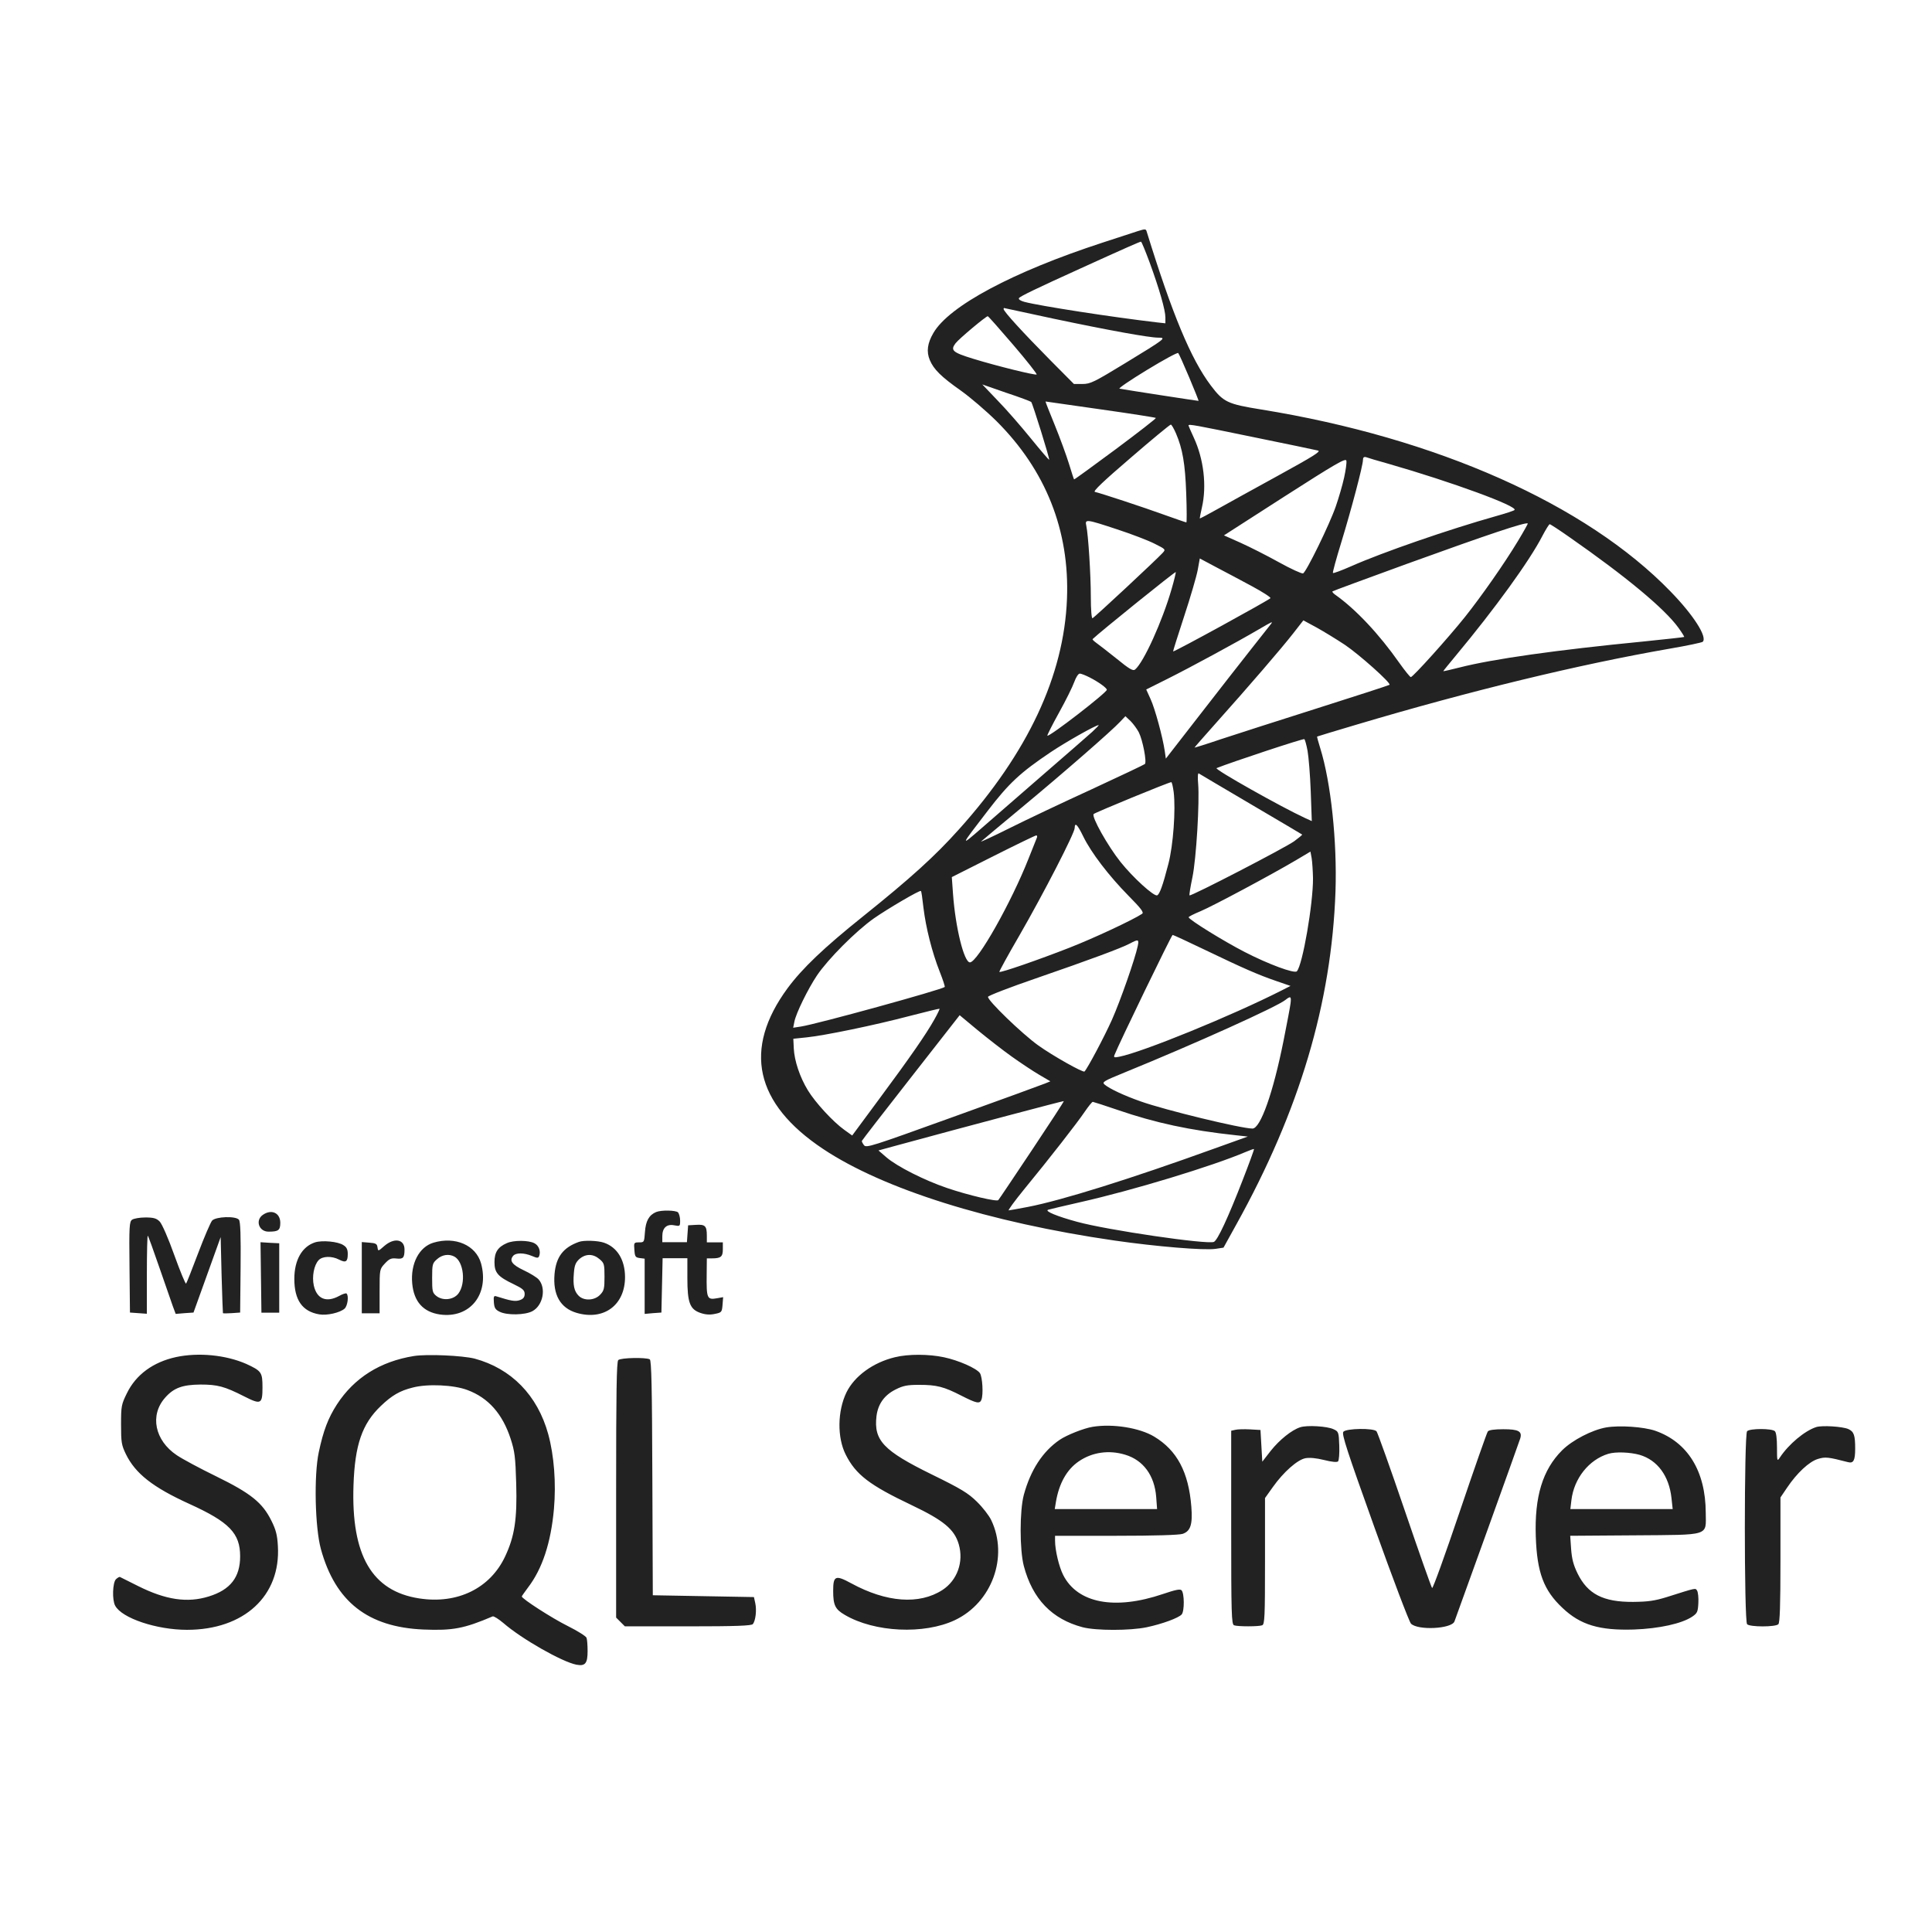
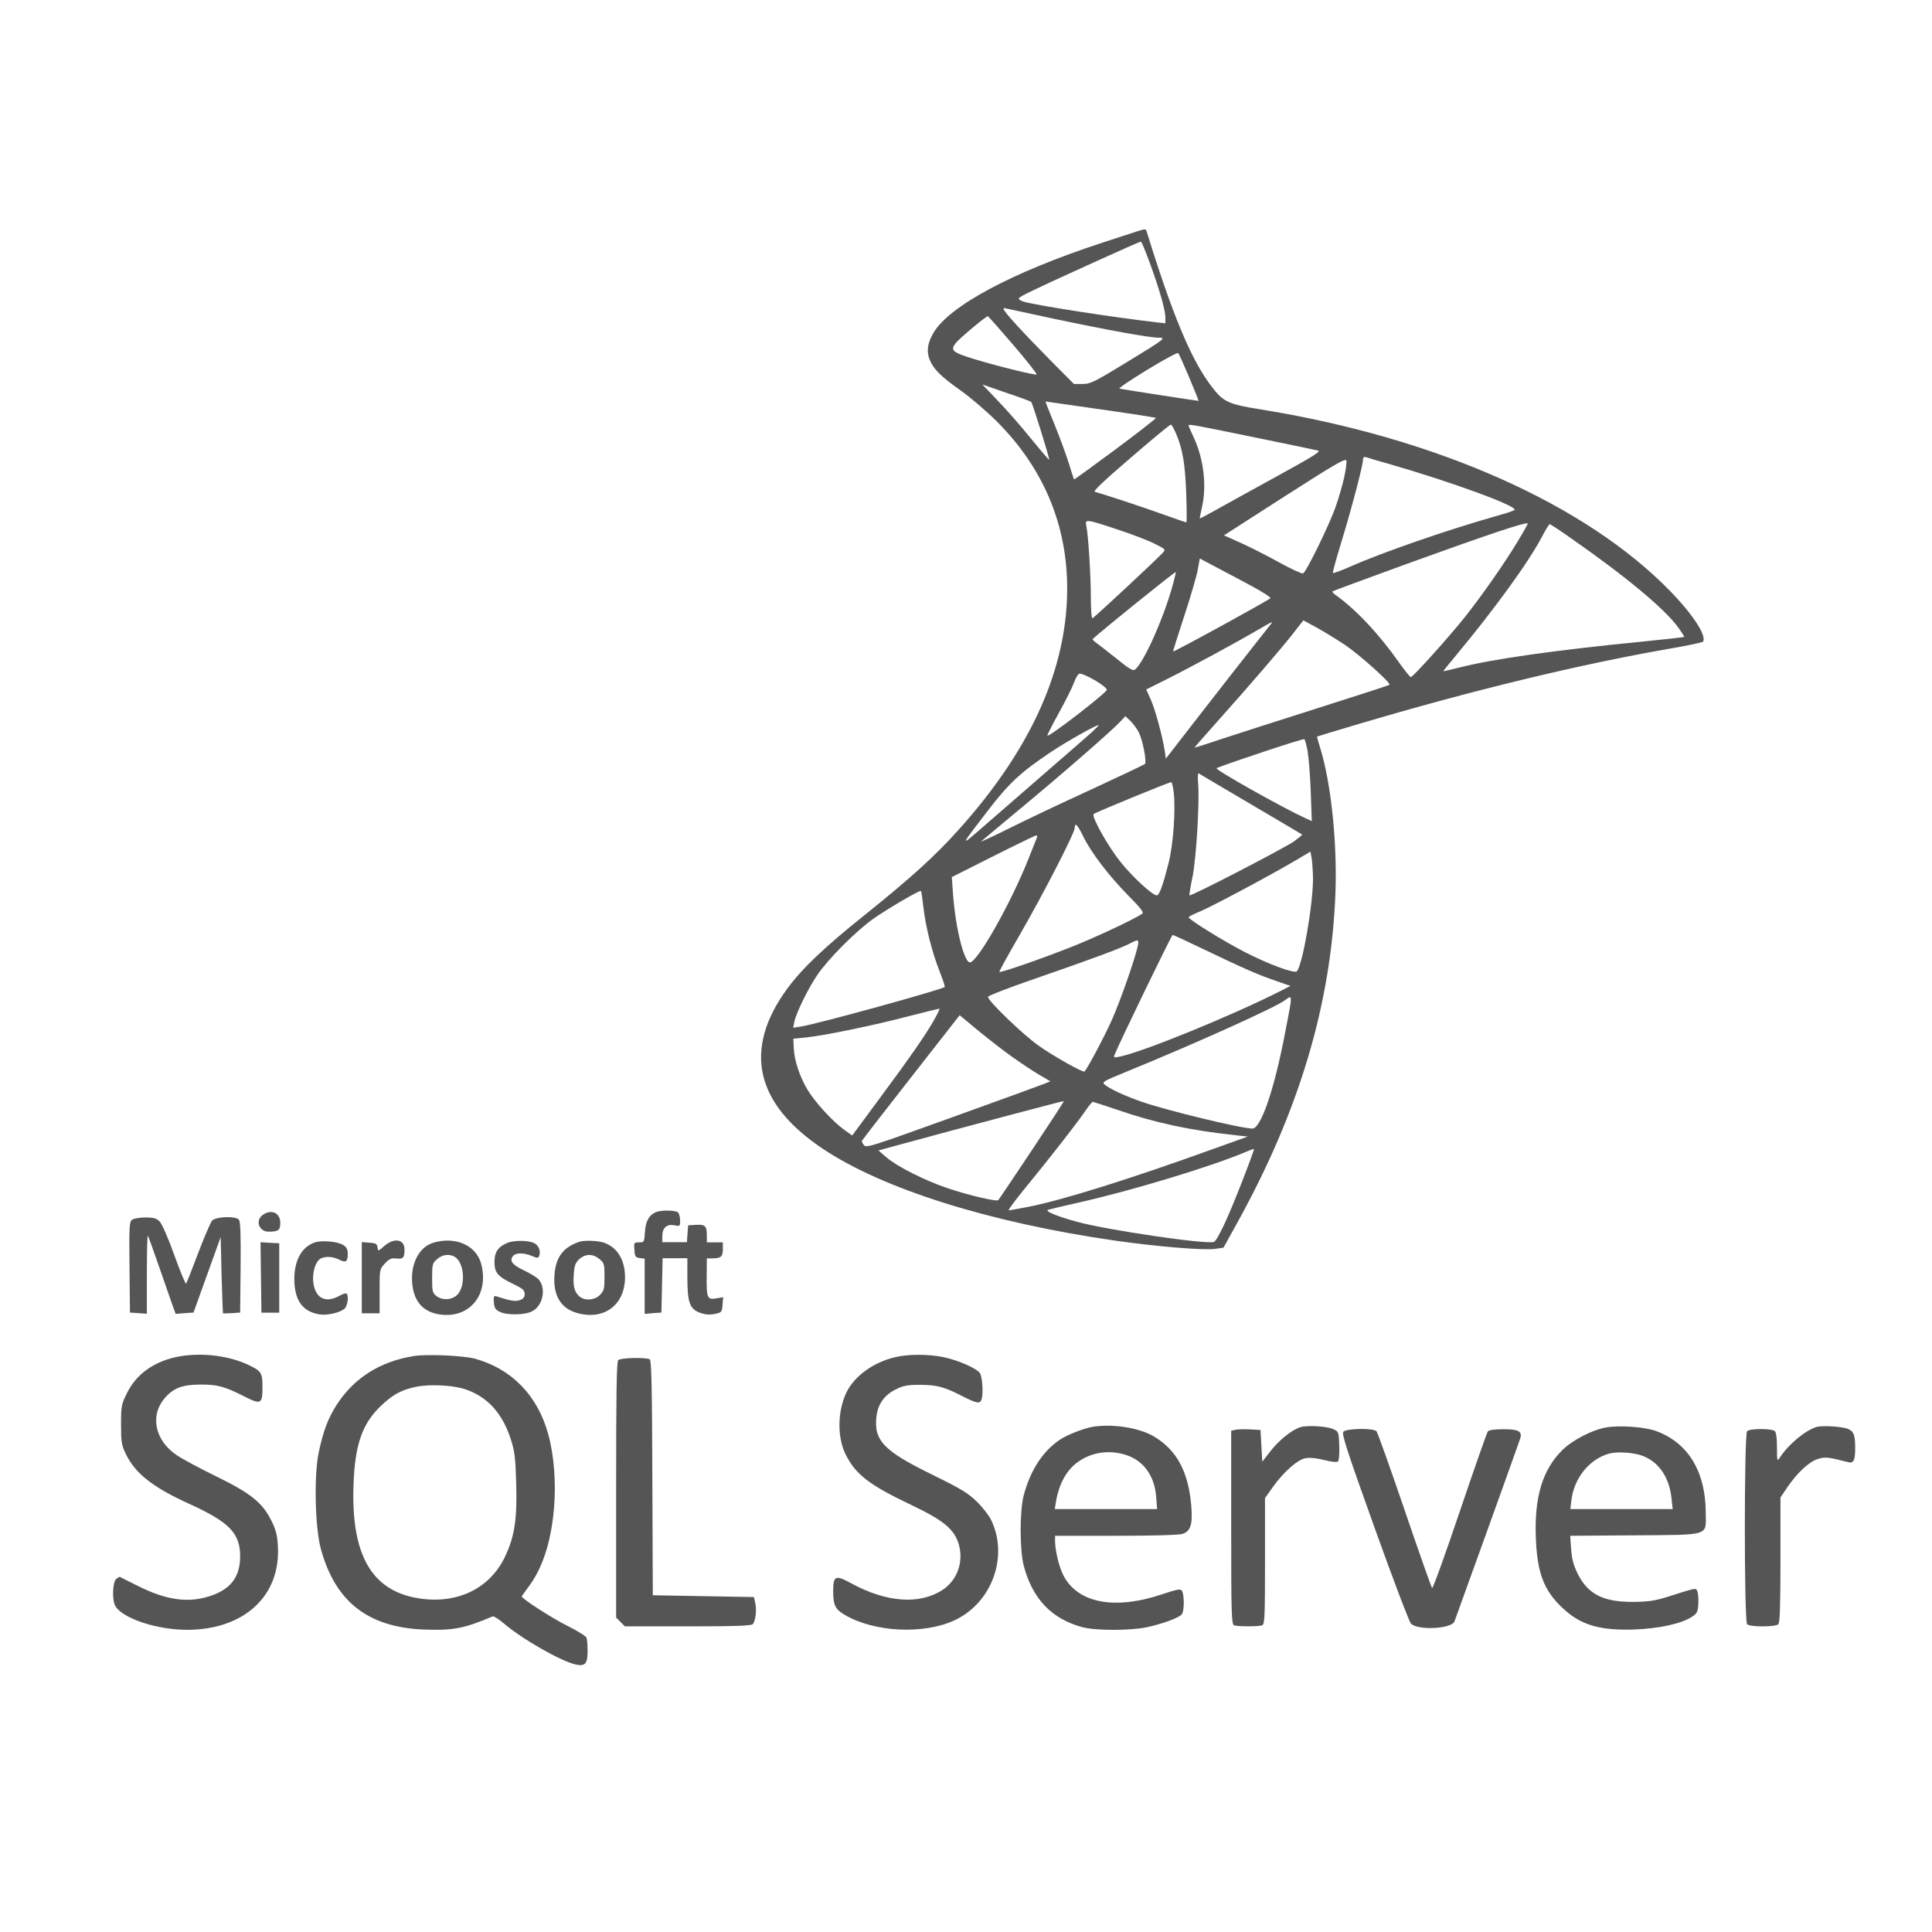
- <svg xmlns="http://www.w3.org/2000/svg" viewBox="0 0 128 128" fill="#222222">
+ <svg xmlns="http://www.w3.org/2000/svg" viewBox="0 0 128 128" fill="#555555">
  <path d="M75.39 15.31c-.2.06-1.25.41-2.36.77-5.94 1.94-10.15 4.19-11.19 5.98-.4.68-.47 1.24-.24 1.79.26.62.74 1.1 2.06 2.03.62.44 1.67 1.34 2.36 2.02 3.27 3.26 4.85 7.26 4.67 11.78-.2 5.09-2.59 10.18-7.15 15.26-1.59 1.78-3.23 3.26-6.36 5.77-2.61 2.09-4.03 3.45-5 4.76-2.97 4.04-2.17 7.64 2.35 10.65 3.99 2.66 11.02 4.87 19.32 6.07 2.78.4 5.92.66 6.68.55l.53-.08.83-1.5c4.21-7.57 6.33-14.72 6.59-22.11.11-3.3-.3-7.2-1.01-9.48-.13-.41-.22-.76-.21-.77.01-.01 1.19-.37 2.61-.79 7.49-2.23 14.74-3.99 20.73-5.03 1.17-.2 2.16-.41 2.21-.46.32-.31-.61-1.77-2.13-3.33-5.6-5.78-15.5-10.18-27.12-12.06-2.24-.36-2.51-.49-3.34-1.59-1.32-1.75-2.56-4.73-4.25-10.2-.05-.18-.1-.18-.58-.03zm.77 2.06c.65 1.78 1.05 3.17 1.05 3.66v.39l-.55-.06c-2.99-.35-7.77-1.09-8.79-1.36-.26-.07-.41-.17-.36-.25.08-.12 1.09-.61 4.11-1.98 2.81-1.28 3.88-1.75 3.97-1.76.04-.01.29.61.57 1.36zm-6.33 3.75c3.65.77 6.32 1.25 6.9 1.25.57 0 .51.05-2.18 1.69-2.07 1.26-2.31 1.38-2.83 1.38h-.57l-1.54-1.55c-1.86-1.88-3.12-3.26-3.12-3.42 0-.06.04-.08.09-.05.05.01 1.52.33 3.25.7zm-2.7 1.73c.9 1.05 1.59 1.93 1.55 1.96-.08.07-2.64-.56-4.2-1.04-1.37-.42-1.53-.56-1.17-1.03.24-.31 2-1.78 2.13-1.79.04 0 .79.85 1.69 1.9zm11.66 2.16c.36.85.63 1.54.62 1.55-.02.01-4.82-.73-5.24-.81-.09-.02.72-.57 1.82-1.24s2.02-1.17 2.07-1.12c.05.05.37.77.73 1.62zm-10.47 1.62c.09.09 1.24 3.78 1.19 3.83-.02.02-.56-.61-1.21-1.41-.65-.8-1.63-1.93-2.2-2.51l-1.02-1.07 1.58.55c.88.29 1.62.57 1.66.61zm4.59.49c1.99.28 3.64.54 3.67.57.03.03-1.18.97-2.67 2.08-1.5 1.11-2.73 2.01-2.75 1.99-.02-.02-.17-.48-.34-1.04-.17-.55-.59-1.7-.94-2.56-.35-.86-.63-1.56-.61-1.56.01 0 1.65.24 3.64.52zm5 1.59c.44 1.03.61 2.01.68 3.98.04 1.06.04 1.92.01 1.92-.04 0-.67-.22-1.4-.48-1.46-.53-4.32-1.47-4.66-1.54-.15-.03.54-.69 2.36-2.25 1.41-1.22 2.61-2.21 2.67-2.21.05 0 .2.26.34.58zm5.13.25c2.2.45 4.13.85 4.28.89.22.05-.31.38-2.64 1.66-1.6.88-3.42 1.88-4.04 2.23-.62.35-1.14.62-1.15.61-.01-.01.05-.34.14-.73.33-1.43.12-3.21-.54-4.63-.19-.41-.35-.78-.35-.8.01-.11.41-.03 4.3.77zm6.01 2.69c-.11.5-.36 1.35-.55 1.9-.42 1.21-1.96 4.36-2.17 4.44-.08.03-.81-.3-1.6-.74s-1.94-1.02-2.54-1.29l-1.1-.49 4.03-2.59c3.34-2.14 4.04-2.55 4.08-2.36.03.13-.04.63-.15 1.13zm2.95-.92c4.18 1.2 8.6 2.82 8.34 3.06-.05.05-.6.23-1.21.4-3.16.89-7.55 2.41-9.6 3.32-.64.28-1.19.49-1.22.45-.03-.03.22-.95.56-2.05.66-2.16 1.43-5.07 1.43-5.44 0-.16.06-.22.21-.18.1.04.77.24 1.49.44zm-17.99 4.34c.95.31 2.07.74 2.48.95.74.37.75.38.54.61-.38.42-4.53 4.29-4.65 4.33-.06.02-.11-.56-.11-1.41 0-1.47-.17-4.13-.3-4.72-.1-.45-.02-.44 2.04.24zm26.56.77c-.91 1.51-2.42 3.66-3.5 5.02-1.11 1.39-3.46 4-3.6 4-.05 0-.39-.42-.76-.94-1.34-1.91-2.89-3.56-4.25-4.52-.13-.09-.21-.19-.18-.22s2.26-.85 4.95-1.83c5.44-1.97 7.84-2.77 7.99-2.67.02.01-.27.53-.65 1.16zm3.4-.26c3.76 2.62 6.31 4.74 7.23 6.01.23.32.4.59.38.61-.02.02-1.23.15-2.69.3-5.83.57-9.98 1.16-12.18 1.72-.59.15-1.08.26-1.09.25-.01-.01.38-.49.87-1.08 2.54-3.05 4.84-6.22 5.69-7.87.23-.44.45-.79.49-.79.05 0 .63.38 1.3.85zm-21.04 3.25c.72.39 1.27.74 1.24.8-.06.11-6.39 3.58-6.45 3.53-.01-.01.31-1.05.73-2.32.42-1.27.82-2.65.9-3.07l.14-.77 1.07.57c.59.31 1.65.87 2.37 1.26zm-5.31.2c-.61 2.12-1.85 4.86-2.42 5.33-.13.11-.39-.04-1.22-.72-.59-.47-1.19-.94-1.35-1.05-.15-.11-.27-.22-.24-.25.44-.43 5.48-4.5 5.51-4.44.01.04-.11.55-.28 1.13zm11.48 3.69c.95.64 3.07 2.53 2.96 2.65-.03.03-2.18.73-4.77 1.55-2.59.82-5.48 1.75-6.42 2.06-.94.32-1.72.56-1.73.55-.01-.01.65-.76 1.46-1.67 2.12-2.37 4.3-4.9 5.08-5.9l.67-.86.87.47c.47.26 1.32.78 1.88 1.15zm-4.91-1.36c-.06.08-.63.8-1.27 1.61s-2.18 2.78-3.42 4.38l-2.26 2.91-.07-.49c-.14-.95-.65-2.82-.94-3.45l-.29-.64 1.44-.72c1.48-.74 4.58-2.42 6.03-3.27.89-.52.95-.55.78-.33zm-12 3.52c.59.3 1.14.7 1.14.82 0 .19-3.83 3.15-3.94 3.04-.02-.03.32-.71.77-1.52s.9-1.72 1.01-2.03c.11-.31.27-.56.36-.56.09-.01.38.11.66.25zm3.26 3.64c.26.52.54 1.97.4 2.1-.06.05-1.64.8-3.52 1.67-1.88.86-4.33 2.02-5.45 2.58s-1.97.95-1.88.88c.08-.07 1.31-1.11 2.74-2.29 2.76-2.29 5.9-5.03 6.47-5.64l.35-.37.34.32c.18.18.43.52.55.75zm-3.09-.03c-.27.25-1.75 1.53-3.27 2.85s-3.35 2.91-4.06 3.53c-1.44 1.25-1.44 1.25.4-1.14 1.42-1.85 2.16-2.54 4.2-3.91.99-.66 2.96-1.78 3.16-1.78.03 0-.16.2-.43.45zm14.27 1.26c.07.39.17 1.6.21 2.68l.07 1.97-.46-.21c-1.58-.73-6.02-3.23-5.85-3.3.97-.39 5.76-1.98 5.82-1.92.04.04.14.39.21.78zm-3.76 3.53c1.85 1.09 3.38 1.99 3.4 2.01.02.02-.22.22-.52.44-.59.43-6.85 3.67-6.94 3.59-.03-.03.06-.57.19-1.19.26-1.26.48-5.02.38-6.21-.04-.42-.02-.72.04-.68.04.03 1.6.95 3.45 2.04zm-5.11-.8c.14 1.17-.03 3.52-.35 4.75-.37 1.44-.59 2.04-.75 2.09-.22.07-1.59-1.17-2.42-2.21-.84-1.05-1.95-3.02-1.78-3.18.1-.1 4.98-2.11 5.14-2.11.04-.01.11.29.16.66zm-5.99 2.94c.52 1.07 1.7 2.61 2.99 3.92.83.84 1.04 1.11.91 1.2-.58.39-3.18 1.61-4.82 2.25-1.99.78-4.58 1.68-4.64 1.6-.02-.03.57-1.11 1.32-2.4 1.62-2.81 3.67-6.8 3.67-7.13.01-.41.18-.24.57.56zm-3.07.07c-.03.08-.28.7-.55 1.38-1.15 2.92-3.39 6.89-3.89 6.89-.39 0-.96-2.31-1.12-4.53l-.08-1.12 2.74-1.38c1.51-.76 2.79-1.38 2.85-1.38.06-.01.08.06.05.14zm18.29 2.7c.01 1.68-.69 5.75-1.07 6.16-.16.17-1.89-.47-3.46-1.28-1.4-.72-3.71-2.15-3.71-2.3 0-.04.35-.22.79-.4.83-.35 4.7-2.42 6.34-3.39l.94-.56.08.43c.04.24.08.85.09 1.34zm-25.81 1.94c.16 1.33.57 2.96 1.08 4.25.21.53.36.99.33 1.01-.2.18-8.43 2.45-9.52 2.62l-.52.08.08-.4c.11-.57.91-2.19 1.5-3.07.74-1.09 2.56-2.92 3.76-3.77.9-.63 3.06-1.9 3.12-1.82.04.01.1.5.17 1.1zm18.67 2.81c2.54 1.22 3.5 1.64 4.72 2.06l.93.32-.59.3c-3.33 1.69-9.23 4.09-10.75 4.39-.34.07-.39.05-.32-.12.26-.68 3.78-7.95 3.85-7.95.04 0 1.02.45 2.16 1zm-4.47-.27c-.18.86-1.15 3.63-1.71 4.89-.49 1.1-1.62 3.23-1.82 3.43-.09.09-2.1-1.04-3.05-1.72-1.07-.76-3.41-3.02-3.34-3.23.03-.08 1.45-.63 3.17-1.22 3.62-1.25 5.64-2 6.23-2.31.56-.3.61-.28.52.16zm10.12 3.82c-.03.25-.24 1.34-.46 2.45-.69 3.46-1.53 5.83-2.06 5.83-.74 0-5.78-1.22-7.41-1.8-1.11-.39-2.06-.84-2.38-1.11-.2-.17-.09-.23 1.35-.82 4.66-1.9 10.04-4.33 10.62-4.79.35-.28.4-.24.34.24zm-23.6 1.06c-.53.95-1.61 2.51-3.68 5.3l-1.76 2.38-.53-.38c-.74-.53-1.92-1.81-2.41-2.62-.53-.87-.89-1.95-.93-2.77l-.03-.64.87-.09c1.18-.12 4.49-.8 6.84-1.42 1.07-.28 1.96-.49 1.98-.48.01.03-.14.35-.35.72zM67.03 70c.59.42 1.4.96 1.81 1.2l.75.44-.34.14c-.19.08-2.93 1.08-6.1 2.22-5.41 1.95-5.76 2.07-5.91 1.87-.09-.12-.15-.24-.14-.28.01-.04 1.47-1.93 3.25-4.2l3.23-4.13 1.19.99c.67.55 1.67 1.33 2.26 1.75zm1.33 6.21c-1.18 1.77-2.18 3.26-2.22 3.3-.09.12-1.98-.32-3.39-.8-1.48-.5-3.31-1.42-4.03-2.04l-.52-.45 1.17-.32c4.77-1.3 11.08-2.97 11.11-2.95.02.02-.94 1.49-2.12 3.26zm5.67-2.68c2.53.87 4.83 1.36 7.82 1.68l.82.09-2.23.8c-5.56 2.01-10.07 3.42-12.33 3.86-.64.12-1.22.23-1.28.23-.06 0 .39-.62 1.01-1.38 1.7-2.07 3.54-4.43 4.03-5.16.24-.35.48-.65.53-.65.06.01.79.24 1.63.53zm8.29 4.68c-.96 2.47-1.66 3.98-1.9 4.07-.47.18-7.04-.78-9.05-1.33-1.33-.36-2.18-.71-1.93-.8.1-.03 1.05-.26 2.12-.5 3.47-.78 8.77-2.39 10.97-3.33.28-.12.53-.21.55-.19.02.02-.32.95-.76 2.08zM43.47 80.3c-.47.2-.69.59-.74 1.32-.05.68-.05.69-.39.69s-.35.02-.31.5c.03.45.07.5.36.54l.32.04v3.66l.55-.05.56-.04.04-1.8.04-1.8h1.64v1.32c0 1.64.17 2.07.88 2.31.32.11.62.13.94.06.45-.09.47-.12.51-.6l.04-.51-.39.07c-.68.12-.72.04-.7-1.62l.01-1.02h.34c.59 0 .72-.11.72-.6v-.46h-1.06v-.44c0-.65-.11-.76-.72-.72l-.52.03-.04.56-.04.56h-1.63v-.4c0-.55.29-.82.79-.72.38.07.39.07.39-.32 0-.21-.07-.46-.14-.54-.16-.14-1.1-.16-1.45-.02zM17.41 80.49c-.51.36-.26 1.11.38 1.11.66 0 .78-.09.78-.6-.01-.65-.59-.91-1.16-.51zM8.75 80.81c-.18.13-.2.43-.17 3.15l.03 3 .56.04.56.04v-2.61c0-1.44.03-2.59.06-2.56.04.03.38.98.77 2.11s.79 2.28.89 2.56l.19.51.59-.05.59-.04.9-2.5.9-2.5.06 2.5c.04 1.38.08 2.52.09 2.54.01.02.28.02.58 0l.56-.04.03-2.99c.02-2.11-.01-3.04-.11-3.16-.21-.26-1.54-.21-1.78.06-.1.12-.52 1.09-.92 2.15-.4 1.06-.76 1.97-.8 2.02-.04.05-.39-.8-.78-1.88-.39-1.1-.82-2.08-.97-2.23-.21-.21-.39-.27-.95-.27-.37 0-.77.07-.88.15zM20.87 82.31c-.86.28-1.37 1.17-1.37 2.42 0 1.4.53 2.16 1.65 2.35.51.09 1.38-.11 1.68-.38.2-.18.29-.85.13-1-.04-.04-.26.03-.49.16-.85.46-1.48.2-1.68-.69-.13-.59.01-1.35.32-1.68.25-.27.87-.29 1.35-.04.45.23.58.15.58-.37 0-.29-.07-.45-.28-.58-.36-.25-1.42-.34-1.89-.19zM25.46 82.55c-.41.36-.41.36-.45.09-.03-.23-.11-.28-.54-.31l-.5-.04v4.72h1.18v-1.46c0-1.46 0-1.46.35-1.84.29-.31.42-.37.77-.33.44.05.53-.05.53-.6 0-.68-.68-.8-1.34-.23zM28.72 82.33c-.95.28-1.53 1.39-1.41 2.7.11 1.21.73 1.9 1.85 2.06 1.98.27 3.27-1.35 2.71-3.39-.34-1.2-1.7-1.8-3.15-1.37zm1.38.92c.62.33.78 1.77.27 2.45-.32.42-1.03.5-1.46.16-.26-.21-.28-.31-.28-1.19 0-.91.02-.98.33-1.25.34-.3.78-.36 1.14-.17zM33.58 82.36c-.6.26-.82.61-.82 1.26 0 .7.22.96 1.27 1.46.6.29.73.4.73.65 0 .21-.09.33-.33.41-.3.1-.58.05-1.53-.25-.18-.06-.21-.01-.18.39.03.38.1.49.39.63.49.24 1.67.22 2.16-.04.71-.38.93-1.53.41-2.11-.12-.13-.55-.4-.98-.6-.78-.37-.97-.64-.7-.96.18-.21.71-.21 1.24.01.35.15.42.15.48.01.12-.32-.02-.7-.31-.85-.39-.21-1.39-.21-1.83-.01zM38.35 82.28c-1.04.37-1.51 1-1.61 2.12-.12 1.38.38 2.26 1.46 2.58 1.81.53 3.22-.52 3.21-2.39-.01-1.13-.52-1.96-1.4-2.26-.41-.14-1.34-.17-1.66-.05zm1.37 1.14c.31.26.33.34.33 1.17 0 .78-.03.92-.29 1.19-.37.39-1.07.42-1.42.07-.3-.3-.39-.69-.32-1.5.04-.53.12-.71.37-.94.42-.36.91-.35 1.33.01zM17.29 84.63l.03 2.34h1.18v-4.6l-.62-.03-.62-.04.03 2.33zM11.66 89.91c-1.51.33-2.65 1.16-3.25 2.39-.37.75-.39.86-.39 2.08 0 1.18.03 1.36.32 1.96.63 1.29 1.79 2.2 4.21 3.3 2.64 1.2 3.36 1.94 3.36 3.47 0 1.39-.65 2.22-2.08 2.66-1.42.44-2.84.23-4.68-.69-.61-.31-1.16-.58-1.2-.6-.05-.02-.16.05-.27.15-.22.23-.26 1.37-.05 1.75.44.83 2.75 1.6 4.76 1.6 3.78 0 6.22-2.25 6.02-5.56-.04-.72-.13-1.07-.43-1.67-.59-1.19-1.35-1.81-3.66-2.94-1.07-.52-2.24-1.15-2.61-1.4-1.46-.98-1.8-2.65-.77-3.81.57-.65 1.15-.86 2.34-.87 1.13 0 1.59.12 2.89.78 1.12.57 1.22.52 1.22-.59 0-1-.06-1.09-1.08-1.56-1.35-.59-3.16-.77-4.65-.45zM27.42 89.84c-2.23.36-3.95 1.44-5.1 3.21-.58.9-.9 1.74-1.2 3.16-.33 1.55-.25 5 .14 6.42.96 3.49 3.11 5.17 6.79 5.33 1.94.08 2.69-.06 4.59-.87.07-.03.39.17.71.44 1.22 1.06 3.9 2.58 4.84 2.76.58.11.74-.08.74-.9 0-.38-.03-.77-.07-.88-.04-.11-.6-.46-1.26-.79-1.01-.5-3.03-1.8-3.03-1.95 0-.03.19-.29.41-.59.95-1.24 1.52-2.97 1.72-5.21.15-1.71.01-3.54-.38-4.96-.71-2.57-2.44-4.34-4.88-5-.81-.2-3.13-.31-4.02-.17zm3.54 2.25c1.4.52 2.33 1.58 2.87 3.23.27.83.32 1.21.37 2.97.07 2.36-.11 3.5-.73 4.82-.99 2.12-3.16 3.18-5.69 2.79-3.14-.48-4.52-2.85-4.36-7.5.09-2.67.57-4.07 1.81-5.25.73-.7 1.26-1.01 2.11-1.22.98-.26 2.72-.18 3.62.16zM59.29 89.92c-1.45.35-2.68 1.25-3.21 2.33-.6 1.24-.62 2.99-.05 4.12.67 1.33 1.57 2.02 4.37 3.35 2.12 1.01 2.83 1.6 3.12 2.59.34 1.17-.1 2.39-1.08 3.03-1.53.99-3.71.83-6.04-.44-1.05-.57-1.2-.51-1.2.5 0 .94.13 1.22.77 1.59 1.97 1.16 5.25 1.31 7.29.35 2.46-1.16 3.57-4.21 2.41-6.63-.15-.31-.57-.85-.95-1.22-.58-.57-1.04-.85-2.98-1.8-3.22-1.58-3.86-2.26-3.67-3.87.1-.8.52-1.39 1.26-1.76.51-.26.79-.31 1.57-.31 1.16 0 1.63.12 2.8.72 1 .51 1.21.55 1.32.27.14-.35.07-1.52-.1-1.77-.23-.32-1.4-.84-2.39-1.05s-2.35-.22-3.24 0zM40.96 90.11c-.11.11-.14 2.18-.14 8.6v8.46l.29.29.29.29h4.18c3.2 0 4.2-.04 4.3-.15.18-.23.26-.92.16-1.38l-.09-.41-3.35-.06-3.35-.06-.03-7.77c-.02-6.03-.06-7.79-.17-7.86-.25-.14-1.93-.11-2.09.05zM72.39 94.53c-.57.09-1.71.54-2.18.86-1.13.77-1.93 2-2.38 3.65-.28 1.05-.28 3.64 0 4.71.58 2.19 1.86 3.52 3.9 4.06.89.23 3.14.23 4.24 0 1.04-.22 2.12-.62 2.32-.85.19-.22.18-1.41-.01-1.6-.1-.1-.41-.03-1.24.25-3.19 1.08-5.65.61-6.6-1.26-.28-.55-.54-1.65-.54-2.27v-.33h4.05c2.56 0 4.18-.05 4.41-.13.52-.18.66-.63.57-1.79-.18-2.3-.95-3.74-2.46-4.65-.96-.58-2.74-.87-4.08-.65zm2.16 1.85c1.2.36 1.94 1.38 2.05 2.79l.06.81h-6.78l.08-.49c.21-1.22.72-2.13 1.51-2.67.89-.61 2-.77 3.08-.44zM86.14 94.56c-.56.18-1.37.83-1.95 1.56l-.56.72-.06-1.05-.06-1.05-.7-.04c-.39-.02-.82-.01-.97.03l-.27.06v6.41c0 5.74.02 6.41.19 6.48.24.09 1.63.09 1.86 0 .17-.06.19-.55.19-4.25v-4.18l.52-.73c.71-1 1.63-1.81 2.16-1.91.28-.05.72-.01 1.24.12.51.13.85.16.92.09.06-.06.1-.54.08-1.04-.03-.9-.05-.94-.38-1.09-.41-.2-1.76-.28-2.21-.13zM106.42 94.57c-.93.16-2.25.84-2.93 1.52-1.29 1.29-1.83 3.07-1.74 5.71.08 2.38.52 3.56 1.77 4.73 1.19 1.13 2.45 1.5 4.73 1.43 1.67-.06 3.17-.39 3.86-.85.34-.23.38-.32.41-.9.02-.35-.02-.72-.08-.82-.12-.19-.02-.21-2.01.42-.81.25-1.24.31-2.24.32-1.98.01-3-.52-3.67-1.88-.28-.57-.38-.97-.43-1.63l-.06-.87 4.24-.03c5.09-.04 4.75.07 4.74-1.5-.01-2.76-1.2-4.68-3.35-5.43-.78-.26-2.35-.37-3.24-.22zm2.22 1.82c1.17.35 1.94 1.39 2.1 2.86l.08.73h-6.78l.07-.59c.17-1.44 1.16-2.68 2.44-3.07.49-.15 1.45-.11 2.09.07zM120.32 94.55c-.76.25-1.81 1.13-2.39 2-.19.29-.2.27-.2-.65 0-.58-.05-1-.14-1.08-.19-.19-1.65-.19-1.84 0-.2.2-.2 12.59 0 12.79.19.19 1.88.19 2.07 0 .1-.1.14-1.22.14-4.27v-4.13l.44-.65c.65-.97 1.47-1.73 2.04-1.9.49-.15.68-.13 1.99.21.37.1.48-.11.48-.9 0-.88-.08-1.12-.45-1.29-.38-.17-1.75-.26-2.14-.13zM89 94.86c-.12.15.24 1.25 2.06 6.33 1.21 3.38 2.3 6.25 2.42 6.38.45.46 2.68.35 2.88-.14.15-.39 4.28-11.86 4.36-12.13.14-.47-.11-.61-1.12-.61-.59 0-.96.05-1.03.15-.06.08-.9 2.47-1.86 5.31-.96 2.84-1.78 5.12-1.83 5.06-.05-.05-.87-2.37-1.82-5.16s-1.79-5.13-1.86-5.22c-.18-.23-2.02-.2-2.2.03z" />
</svg>
